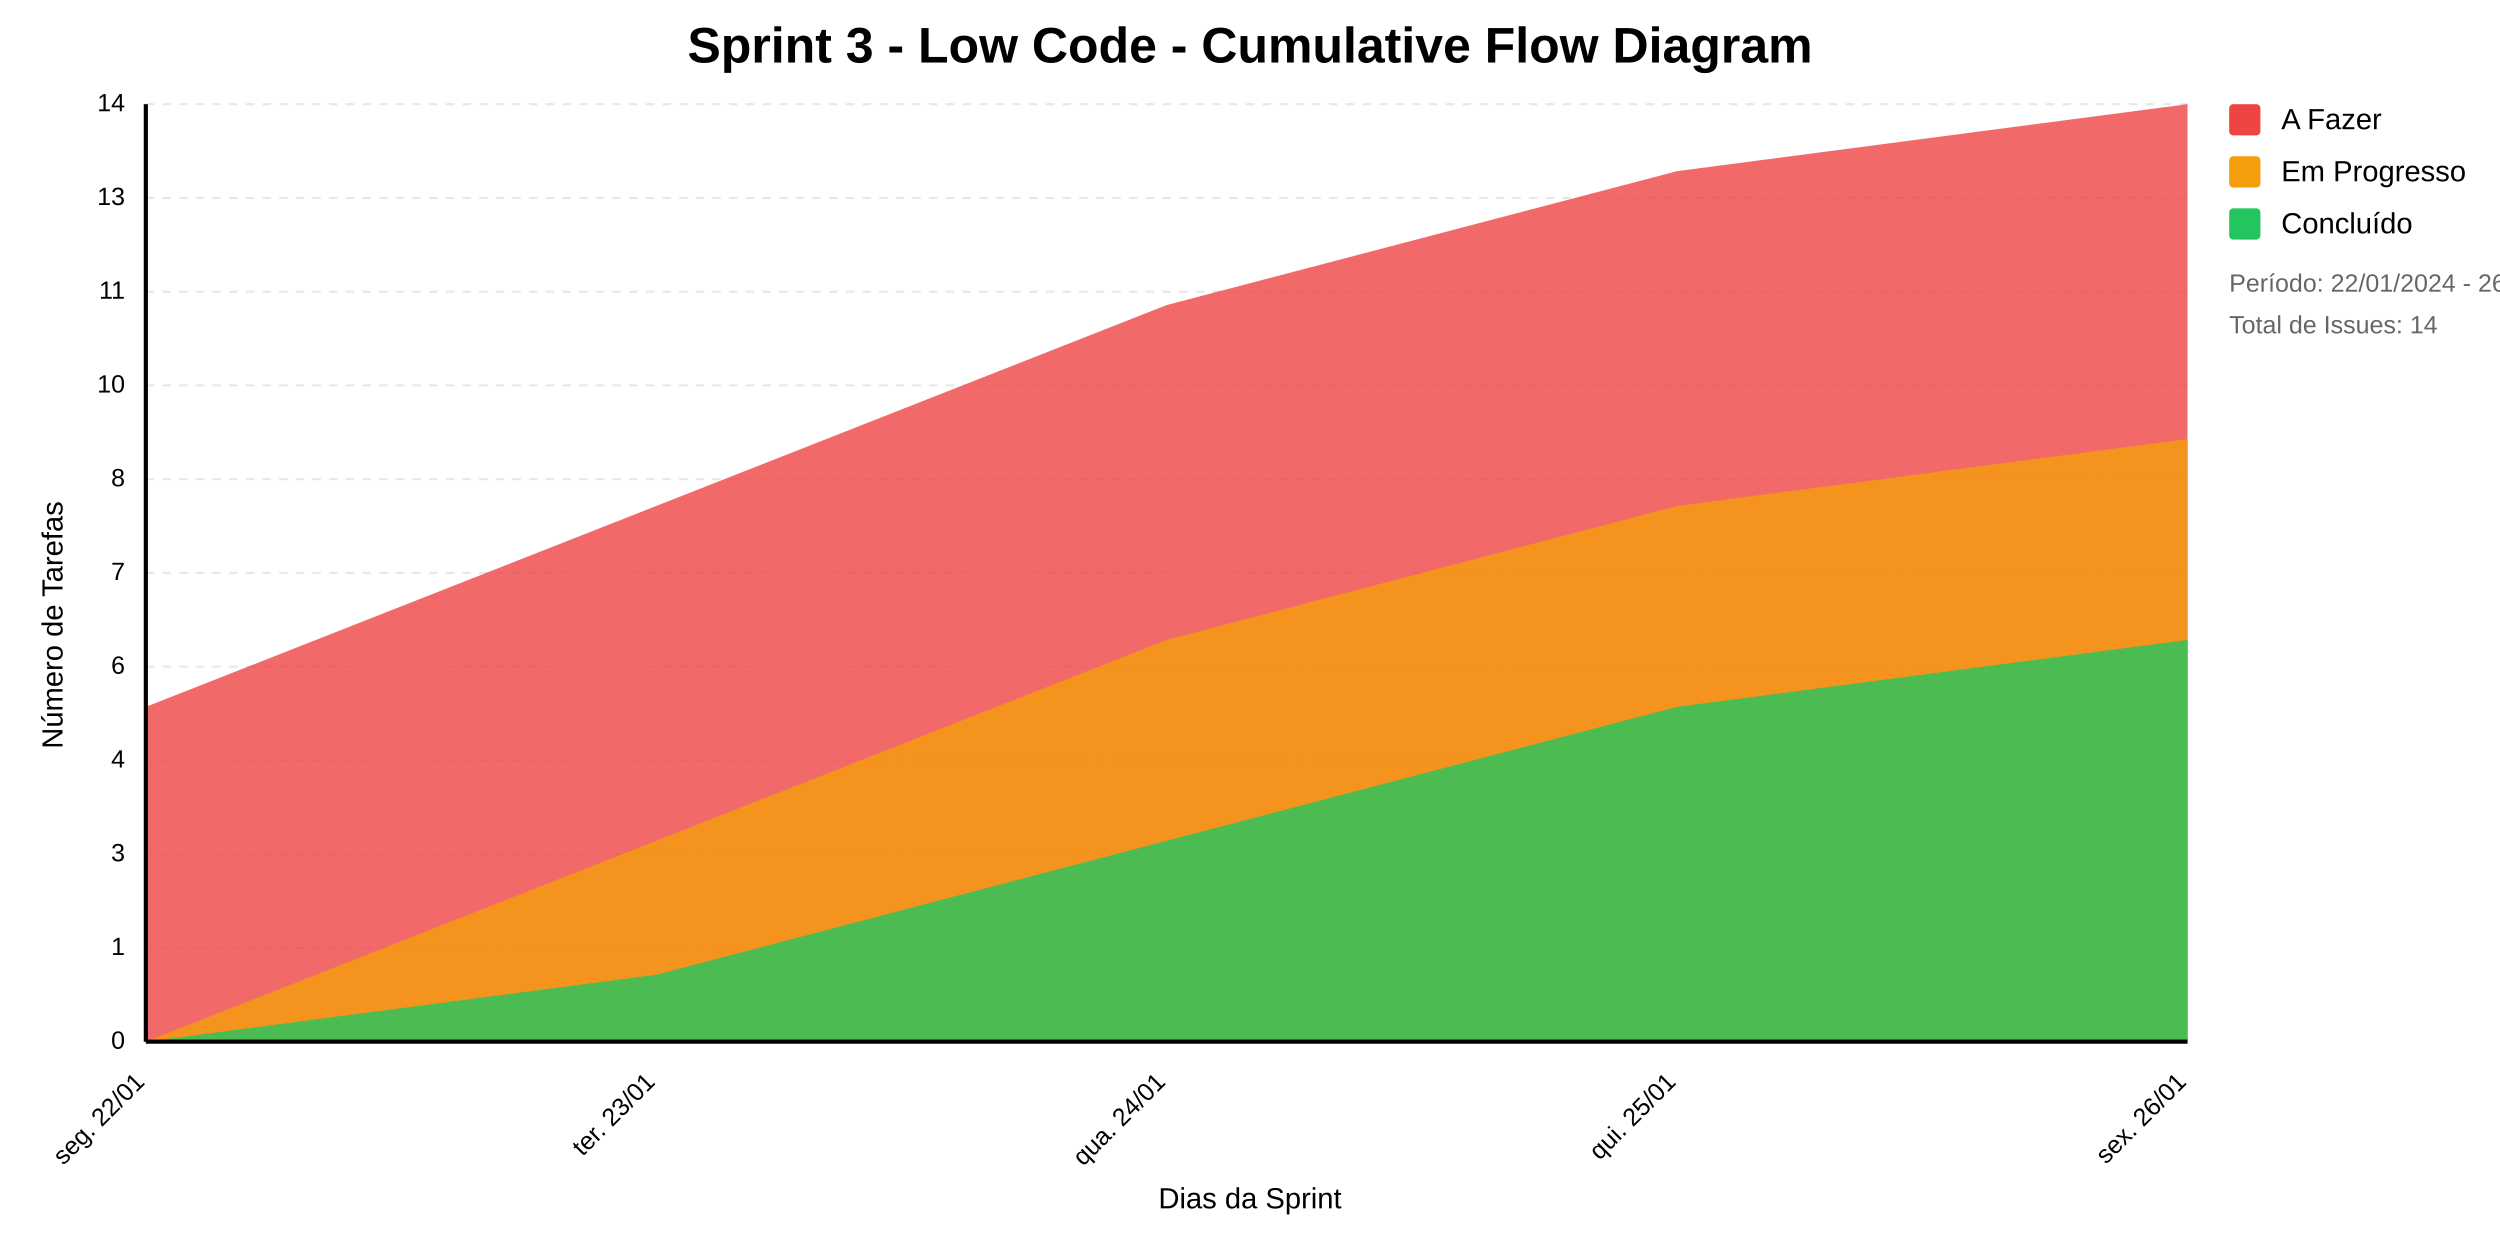
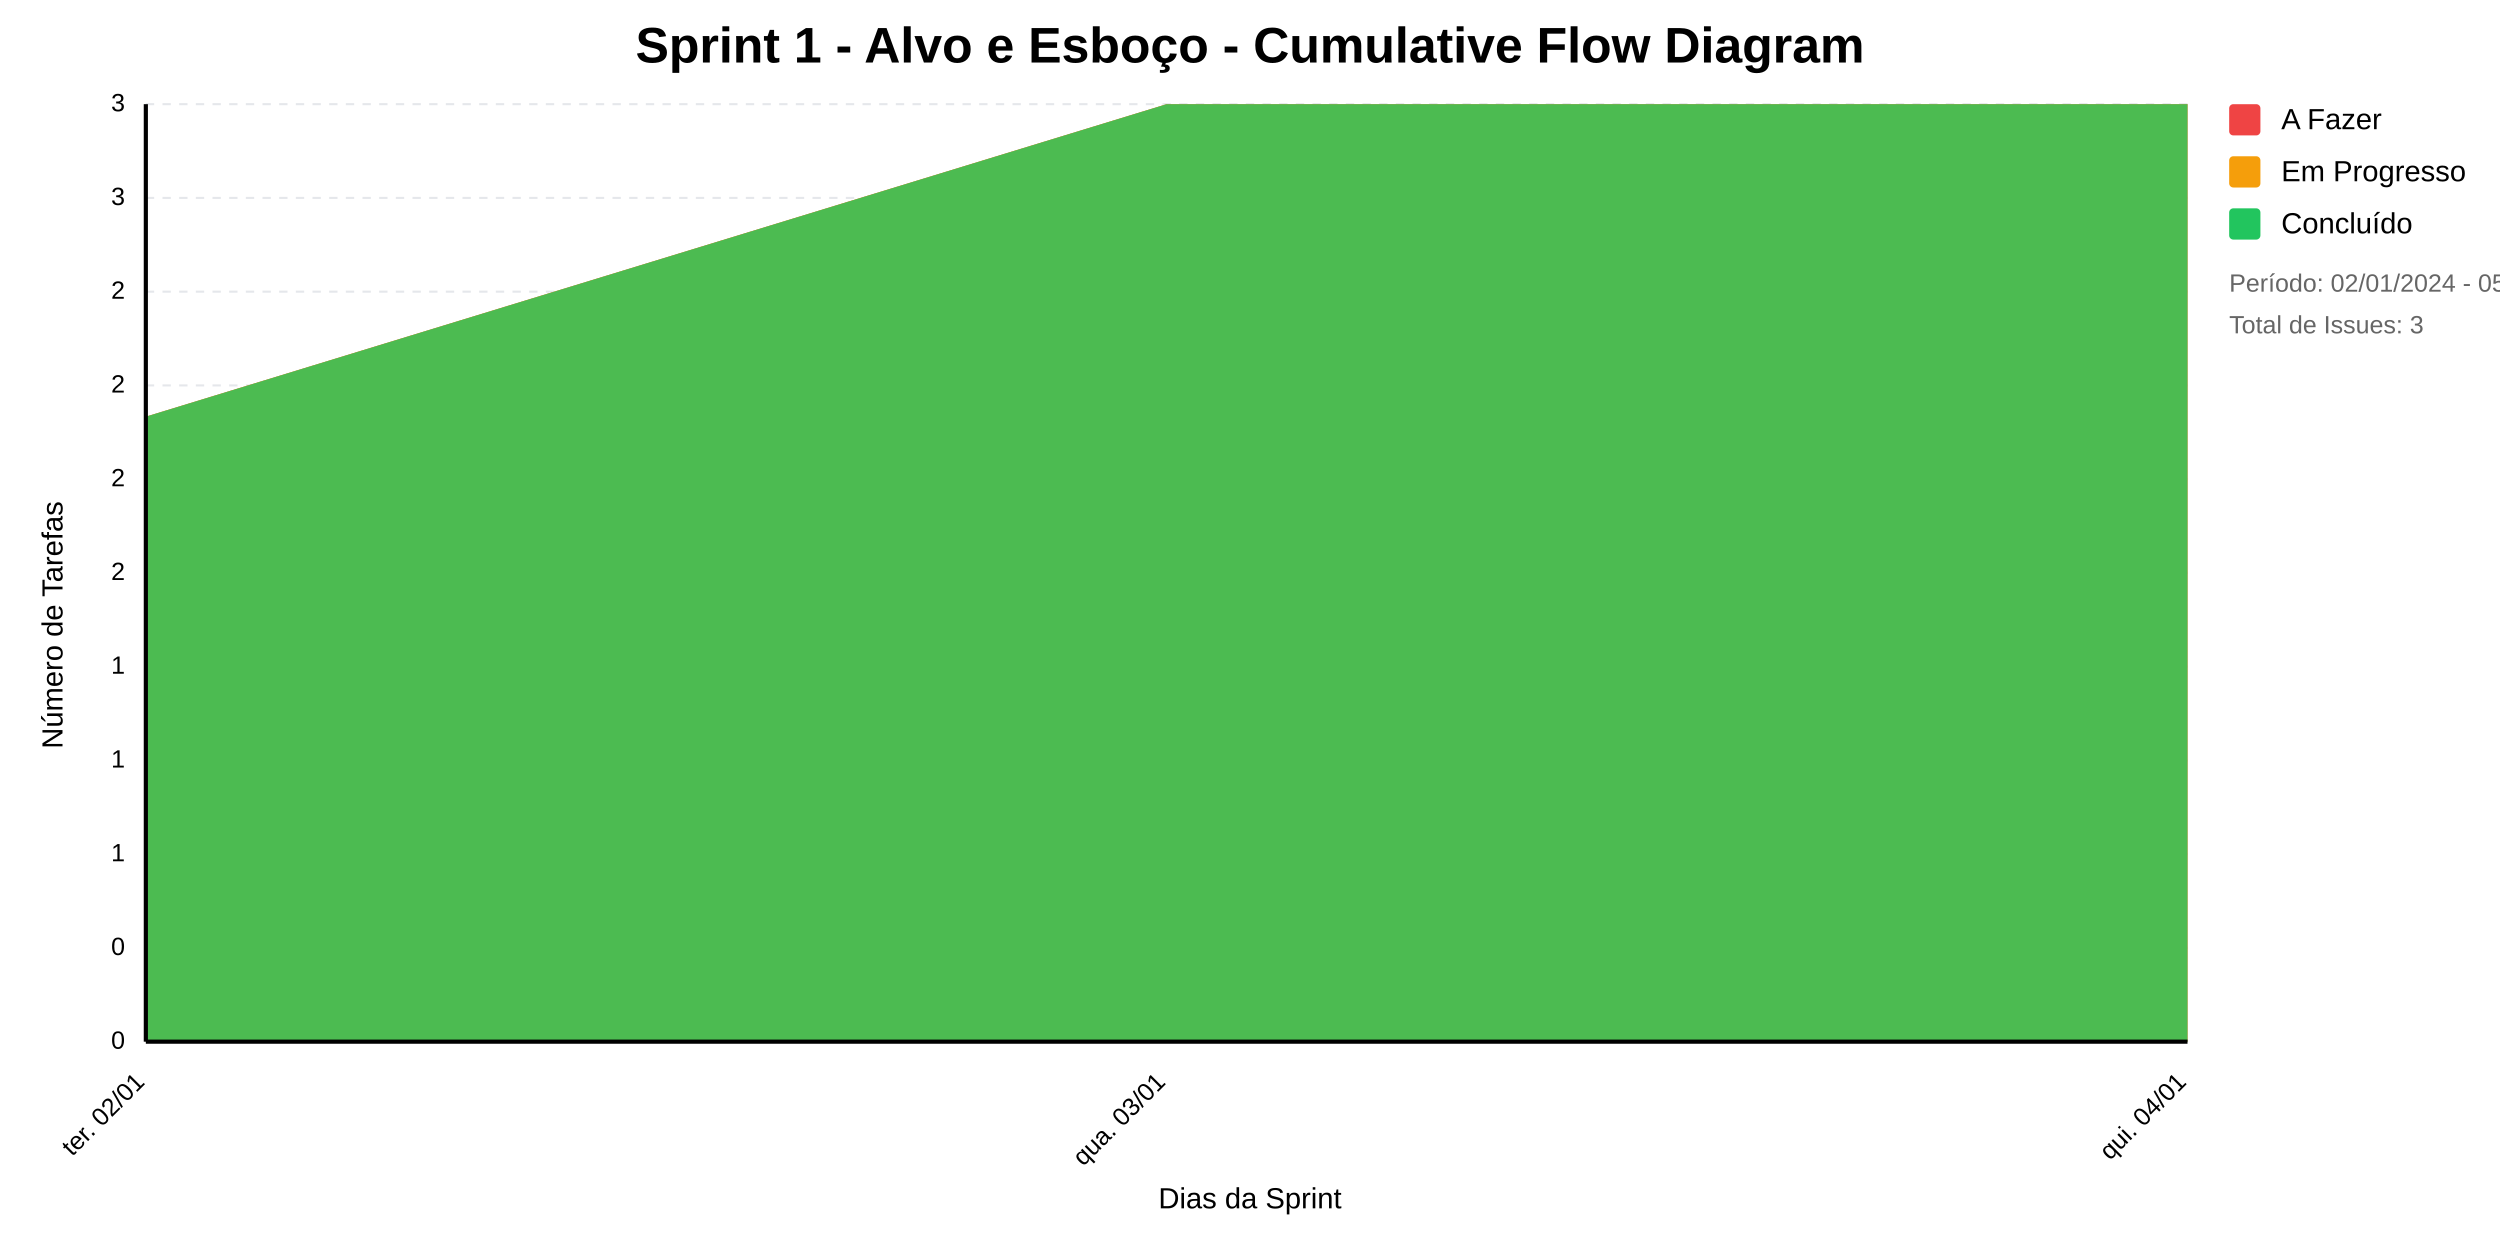
<svg xmlns="http://www.w3.org/2000/svg" viewBox="0 0 1200 600">
  <defs>
    <style>
            text { font-family: Arial, sans-serif; }
            .title { font-size: 24px; font-weight: bold; }
            .label { font-size: 14px; }
            .value { font-size: 12px; fill: #666666; }
            .axis { font-size: 12px; }
            .legend { font-size: 14px; }
          </style>
  </defs>
  <rect width="1200" height="600" fill="white" />
  <line x1="70" y1="50" x2="1050" y2="50" stroke="#e5e7eb" stroke-dasharray="4" />
-   <text x="60" y="50" text-anchor="end" class="axis" dominant-baseline="middle">14</text>
+   <text x="60" y="50" text-anchor="end" class="axis" dominant-baseline="middle">3</text>
  <line x1="70" y1="95" x2="1050" y2="95" stroke="#e5e7eb" stroke-dasharray="4" />
-   <text x="60" y="95" text-anchor="end" class="axis" dominant-baseline="middle">13</text>
+   <text x="60" y="95" text-anchor="end" class="axis" dominant-baseline="middle">3</text>
  <line x1="70" y1="140" x2="1050" y2="140" stroke="#e5e7eb" stroke-dasharray="4" />
-   <text x="60" y="140" text-anchor="end" class="axis" dominant-baseline="middle">11</text>
+   <text x="60" y="140" text-anchor="end" class="axis" dominant-baseline="middle">2</text>
  <line x1="70" y1="185" x2="1050" y2="185" stroke="#e5e7eb" stroke-dasharray="4" />
-   <text x="60" y="185" text-anchor="end" class="axis" dominant-baseline="middle">10</text>
+   <text x="60" y="185" text-anchor="end" class="axis" dominant-baseline="middle">2</text>
  <line x1="70" y1="230" x2="1050" y2="230" stroke="#e5e7eb" stroke-dasharray="4" />
-   <text x="60" y="230" text-anchor="end" class="axis" dominant-baseline="middle">8</text>
+   <text x="60" y="230" text-anchor="end" class="axis" dominant-baseline="middle">2</text>
  <line x1="70" y1="275" x2="1050" y2="275" stroke="#e5e7eb" stroke-dasharray="4" />
-   <text x="60" y="275" text-anchor="end" class="axis" dominant-baseline="middle">7</text>
+   <text x="60" y="275" text-anchor="end" class="axis" dominant-baseline="middle">2</text>
  <line x1="70" y1="320" x2="1050" y2="320" stroke="#e5e7eb" stroke-dasharray="4" />
-   <text x="60" y="320" text-anchor="end" class="axis" dominant-baseline="middle">6</text>
+   <text x="60" y="320" text-anchor="end" class="axis" dominant-baseline="middle">1</text>
  <line x1="70" y1="365" x2="1050" y2="365" stroke="#e5e7eb" stroke-dasharray="4" />
-   <text x="60" y="365" text-anchor="end" class="axis" dominant-baseline="middle">4</text>
+   <text x="60" y="365" text-anchor="end" class="axis" dominant-baseline="middle">1</text>
  <line x1="70" y1="410" x2="1050" y2="410" stroke="#e5e7eb" stroke-dasharray="4" />
-   <text x="60" y="410" text-anchor="end" class="axis" dominant-baseline="middle">3</text>
+   <text x="60" y="410" text-anchor="end" class="axis" dominant-baseline="middle">1</text>
  <line x1="70" y1="455" x2="1050" y2="455" stroke="#e5e7eb" stroke-dasharray="4" />
-   <text x="60" y="455" text-anchor="end" class="axis" dominant-baseline="middle">1</text>
+   <text x="60" y="455" text-anchor="end" class="axis" dominant-baseline="middle">0</text>
  <line x1="70" y1="500" x2="1050" y2="500" stroke="#e5e7eb" stroke-dasharray="4" />
  <text x="60" y="500" text-anchor="end" class="axis" dominant-baseline="middle">0</text>
-   <path d="M70,339.286 L315,242.857 L560,146.429 L805,82.143 L1050,50 L1050,500 L805,500 L560,500 L315,500 L70,500 Z" fill="#ef4444" opacity="0.8" />
-   <path d="M70,500 L315,403.571 L560,307.143 L805,242.857 L1050,210.714 L1050,500 L805,500 L560,500 L315,500 L70,500 Z" fill="#f59e0b" opacity="0.8" />
-   <path d="M70,500 L315,467.857 L560,403.571 L805,339.286 L1050,307.143 L1050,500 L805,500 L560,500 L315,500 L70,500 Z" fill="#22c55e" opacity="0.8" />
+   <path d="M70,200 L560,50 L1050,50 L1050,500 L560,500 L70,500 Z" fill="#ef4444" opacity="0.8" />
+   <path d="M70,200 L560,50 L1050,50 L1050,500 L560,500 L70,500 Z" fill="#f59e0b" opacity="0.8" />
+   <path d="M70,200 L560,50 L1050,50 L1050,500 L560,500 L70,500 Z" fill="#22c55e" opacity="0.8" />
  <line x1="70" y1="50" x2="70" y2="500" stroke="black" stroke-width="2" />
  <line x1="70" y1="500" x2="1050" y2="500" stroke="black" stroke-width="2" />
-   <text transform="rotate(-45 70 520)" x="70" y="520" text-anchor="end" class="axis">seg. 22/01</text>
-   <text transform="rotate(-45 315 520)" x="315" y="520" text-anchor="end" class="axis">ter. 23/01</text>
-   <text transform="rotate(-45 560 520)" x="560" y="520" text-anchor="end" class="axis">qua. 24/01</text>
-   <text transform="rotate(-45 805 520)" x="805" y="520" text-anchor="end" class="axis">qui. 25/01</text>
-   <text transform="rotate(-45 1050 520)" x="1050" y="520" text-anchor="end" class="axis">sex. 26/01</text>
+   <text transform="rotate(-45 70 520)" x="70" y="520" text-anchor="end" class="axis">ter. 02/01</text>
+   <text transform="rotate(-45 560 520)" x="560" y="520" text-anchor="end" class="axis">qua. 03/01</text>
+   <text transform="rotate(-45 1050 520)" x="1050" y="520" text-anchor="end" class="axis">qui. 04/01</text>
  <text transform="rotate(-90 30 300)" x="30" y="300" text-anchor="middle" class="label">Número de Tarefas</text>
  <text x="600" y="580" text-anchor="middle" class="label">Dias da Sprint</text>
-   <text x="600" y="30" text-anchor="middle" class="title">Sprint 3 - Low Code - Cumulative Flow Diagram</text>
+   <text x="600" y="30" text-anchor="middle" class="title">Sprint 1 - Alvo e Esboço - Cumulative Flow Diagram</text>
  <g transform="translate(1070, 50)">
    <rect width="15" height="15" fill="#ef4444" rx="2" />
    <text x="25" y="12" class="legend">A Fazer</text>
    <rect y="25" width="15" height="15" fill="#f59e0b" rx="2" />
    <text x="25" y="37" class="legend">Em Progresso</text>
    <rect y="50" width="15" height="15" fill="#22c55e" rx="2" />
    <text x="25" y="62" class="legend">Concluído</text>
    <text x="0" y="90" class="value">
-             Período: 22/01/2024 - 
-             26/01/2024
+             Período: 02/01/2024 - 
+             05/01/2024
          </text>
    <text x="0" y="110" class="value">
-             Total de Issues: 14
+             Total de Issues: 3
          </text>
  </g>
</svg>
